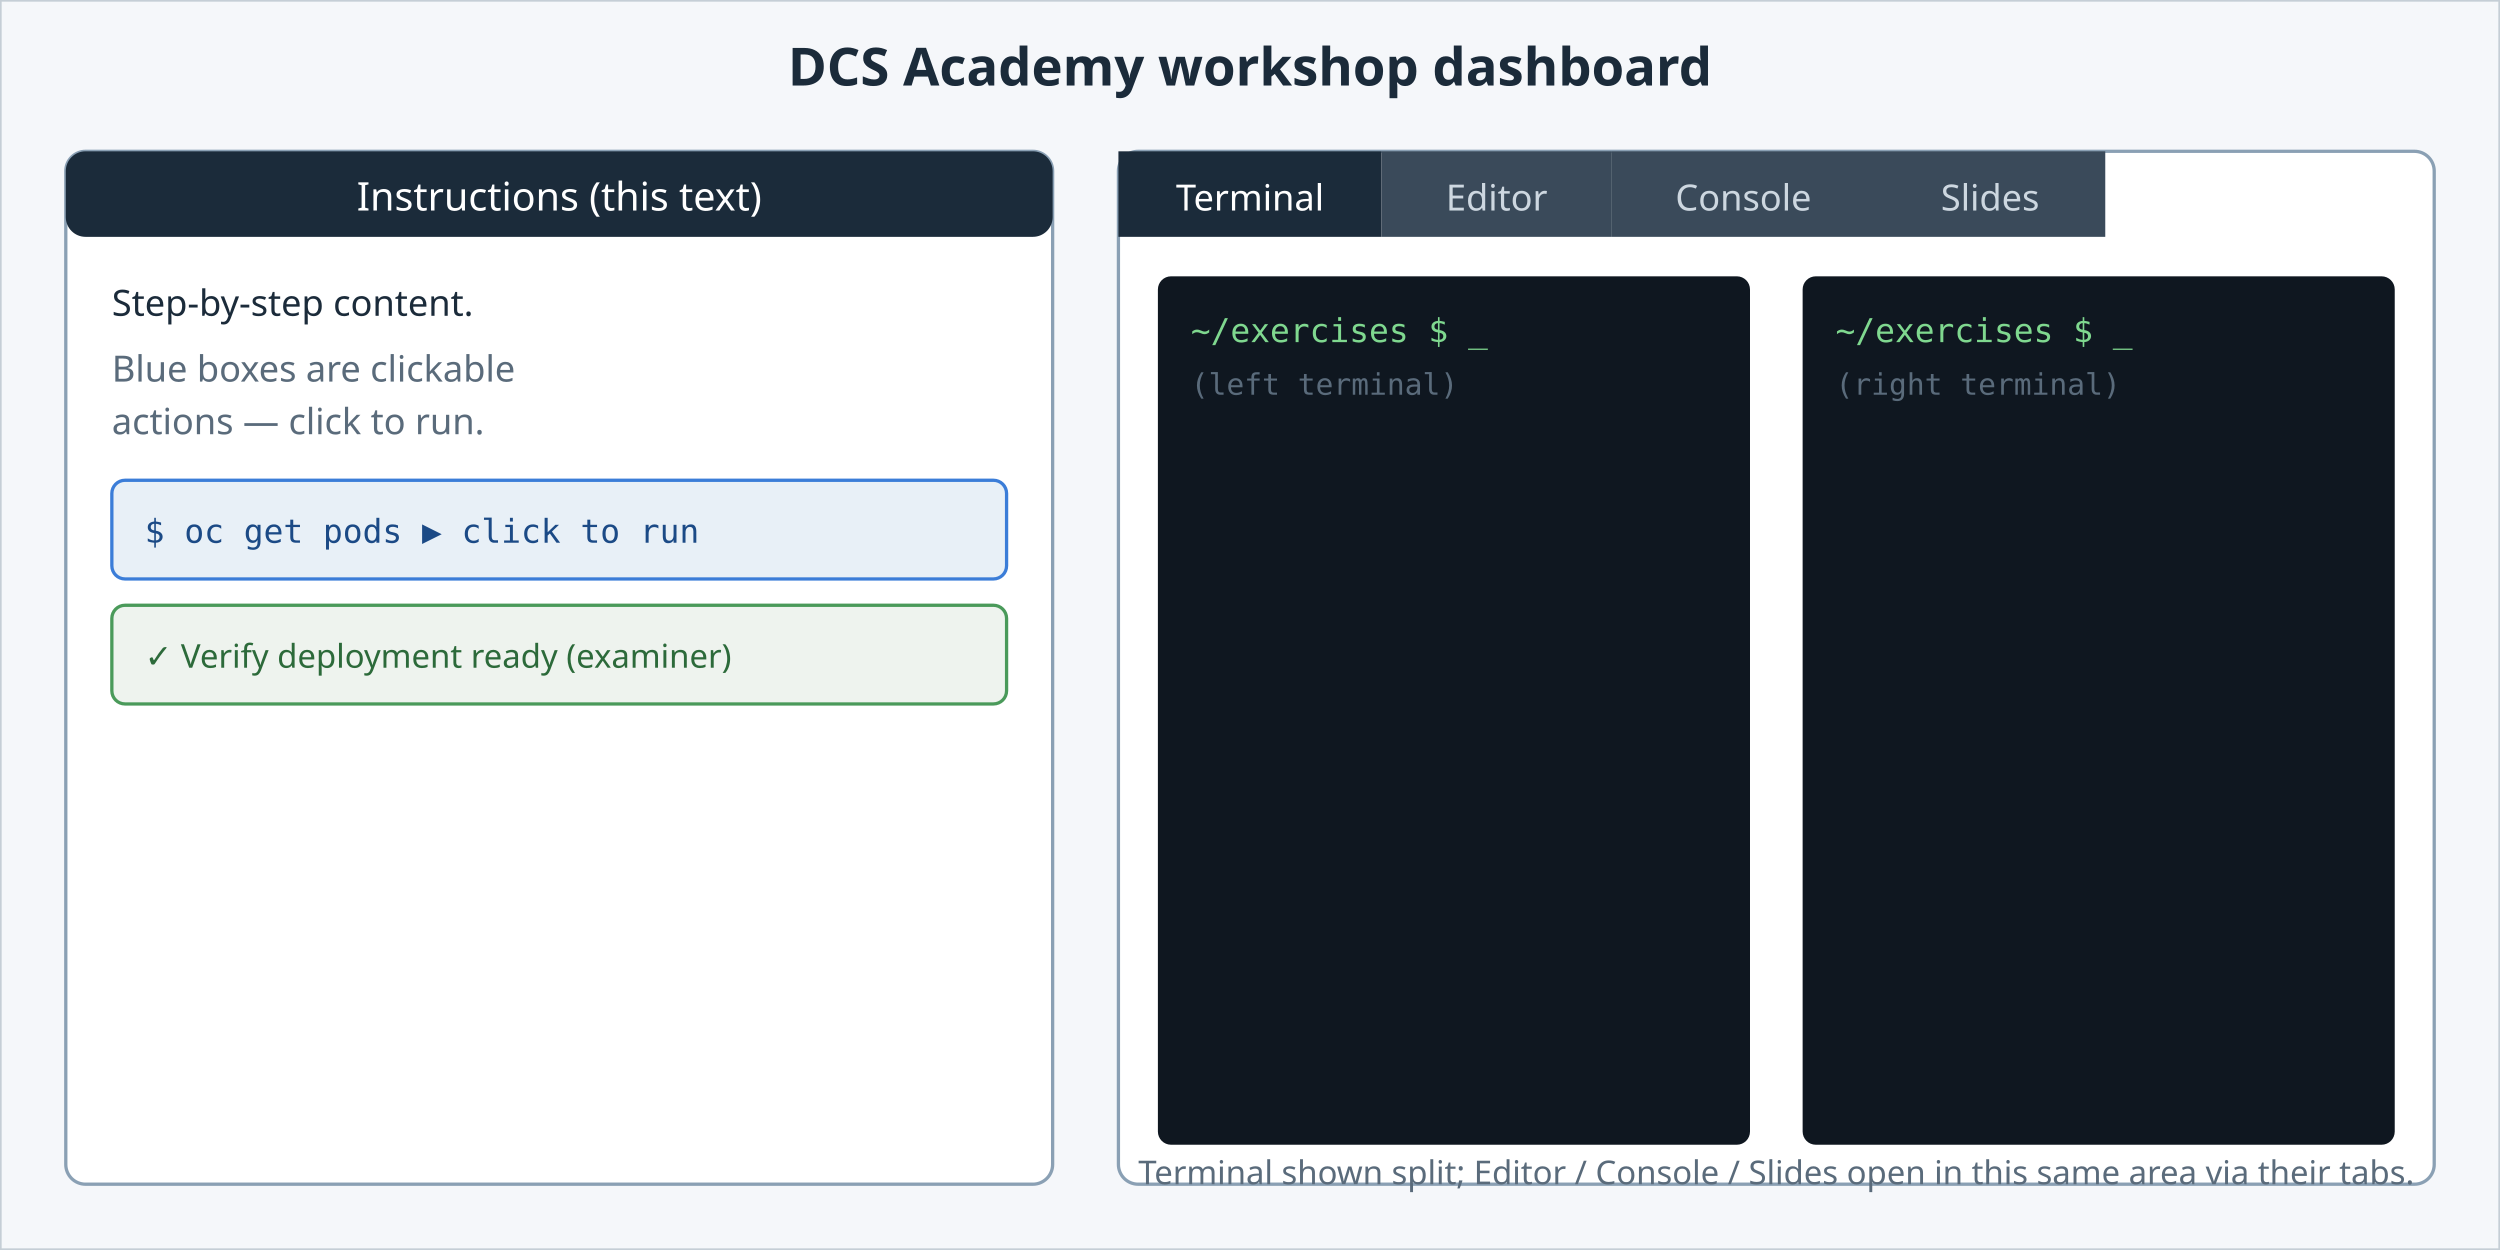
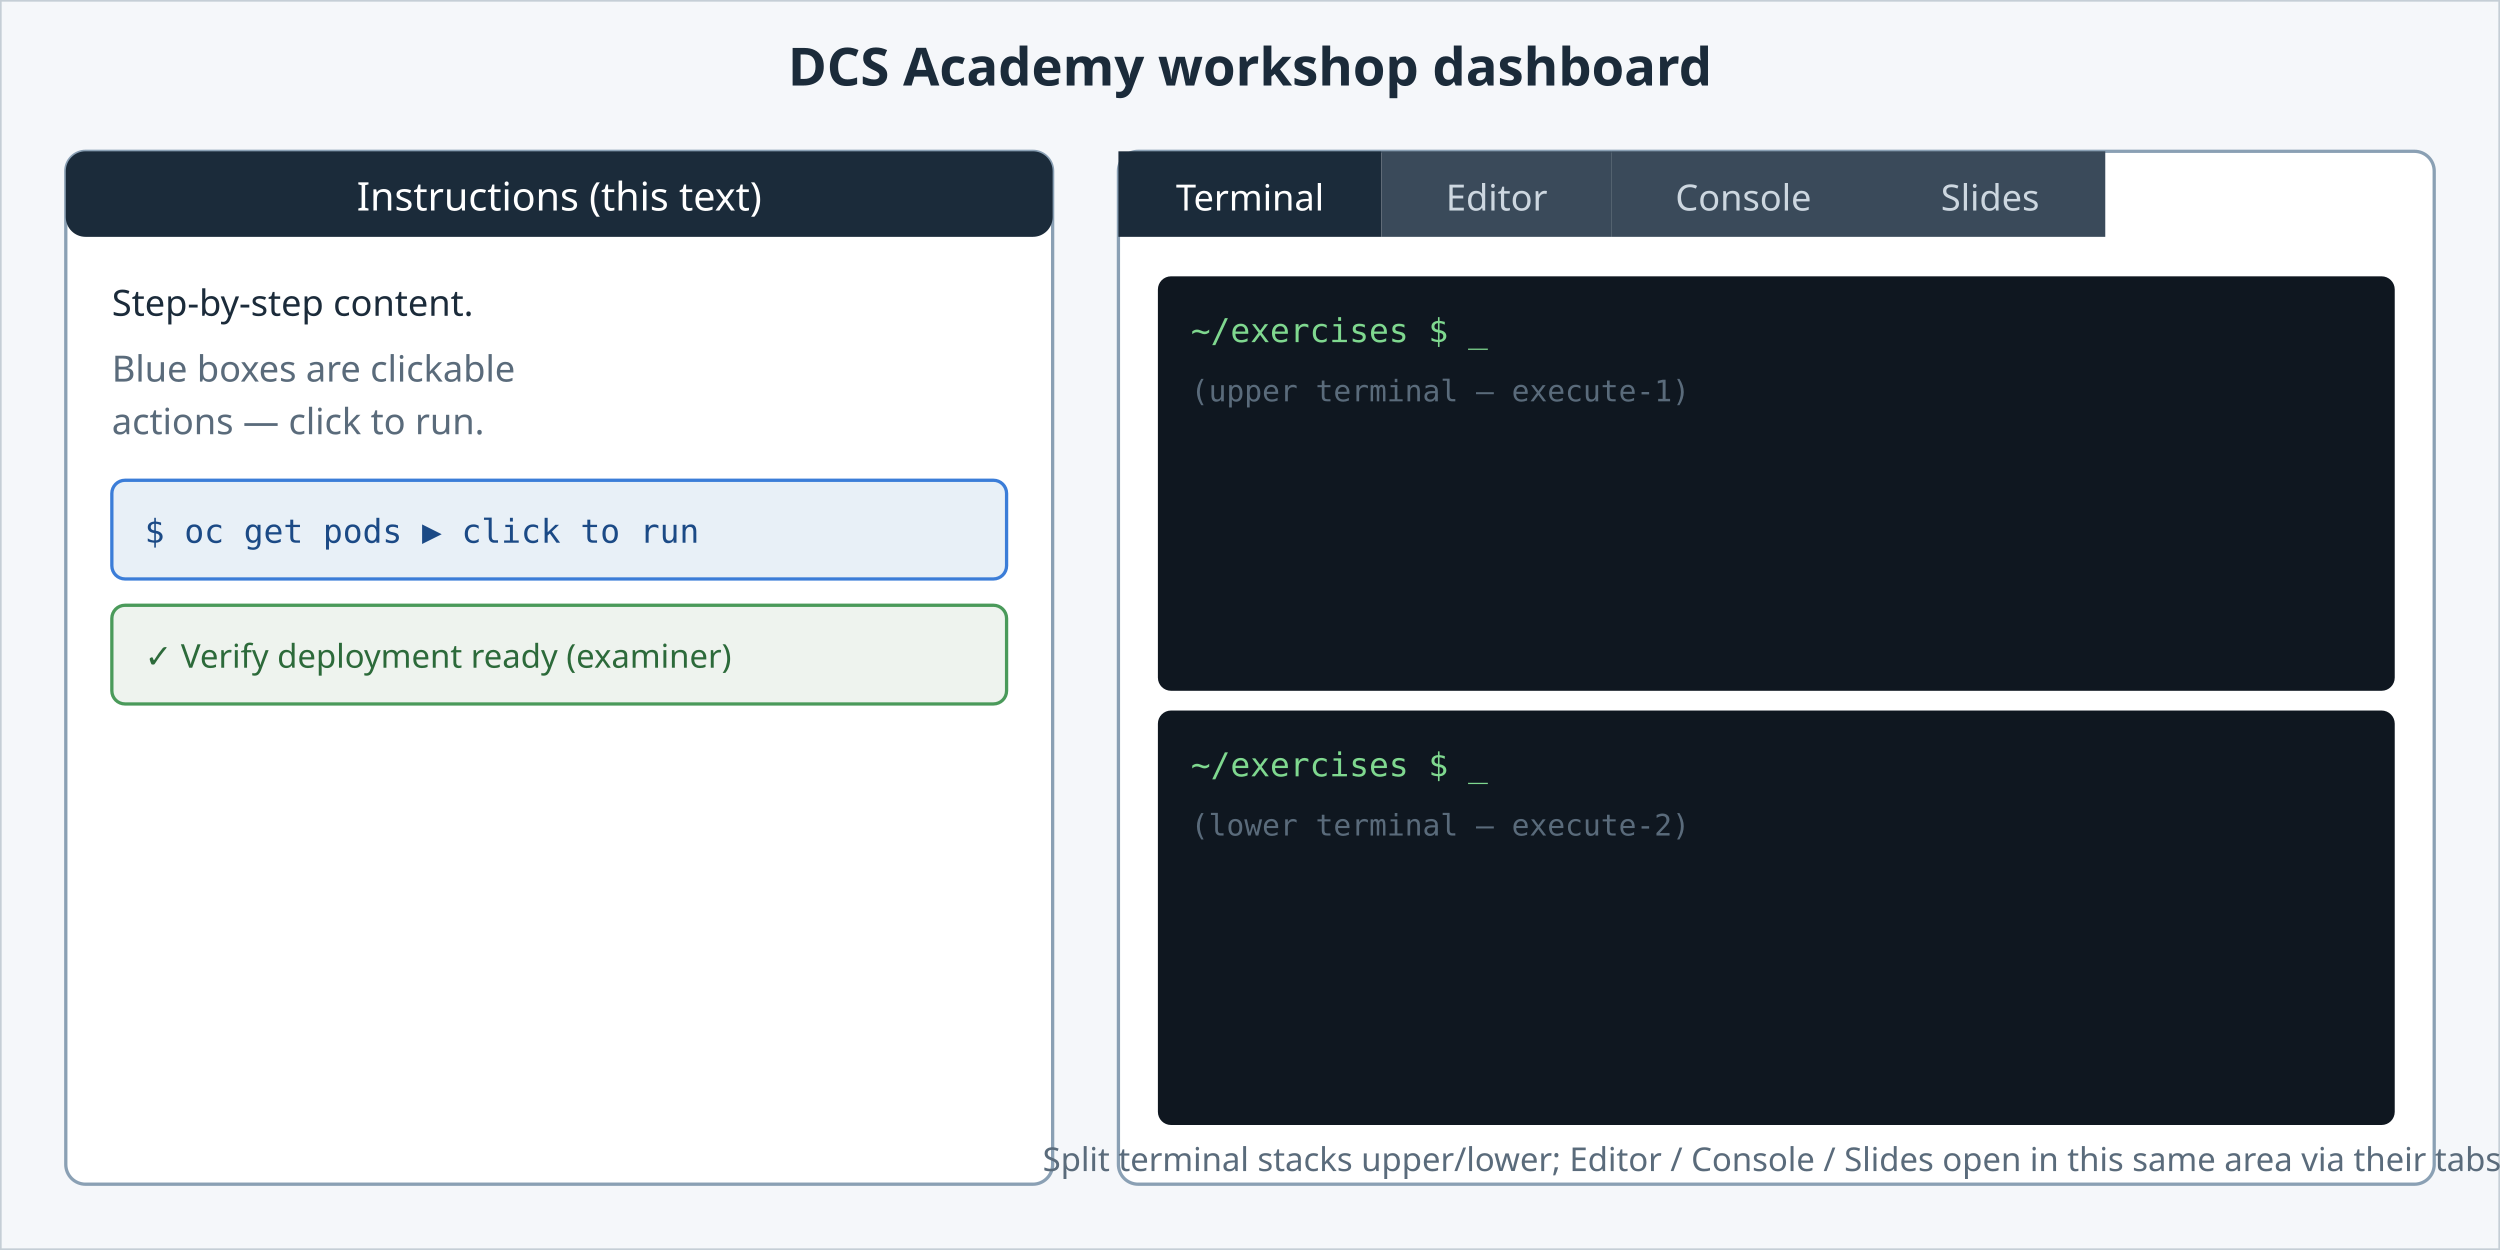
<svg xmlns="http://www.w3.org/2000/svg" viewBox="0 0 760 380" font-family="sans-serif">
  <rect x="0" y="0" width="760" height="380" fill="#f5f7fa" stroke="#c5ced6" />
  <text x="380" y="26" text-anchor="middle" font-size="16" font-weight="bold" fill="#1b2b3a">DCS Academy workshop dashboard</text>
  <rect x="20" y="46" width="300" height="314" rx="6" fill="#ffffff" stroke="#8aa0b4" />
  <rect x="20" y="46" width="300" height="26" rx="6" fill="#1b2b3a" />
  <text x="170" y="64" text-anchor="middle" font-size="12" fill="#ffffff">Instructions (this text)</text>
  <text x="34" y="96" font-size="11" fill="#1b2b3a">Step-by-step content.</text>
  <text x="34" y="116" font-size="11" fill="#5a6b7b">Blue boxes are clickable</text>
  <text x="34" y="132" font-size="11" fill="#5a6b7b">actions — click to run.</text>
  <rect x="34" y="146" width="272" height="30" rx="4" fill="#e8f0f7" stroke="#3b7dd8" />
  <text x="44" y="165" font-size="10" fill="#1b4a86" font-family="monospace">$ oc get pods   ▶ click to run</text>
  <rect x="34" y="184" width="272" height="30" rx="4" fill="#eef3ee" stroke="#4a9a5a" />
  <text x="44" y="203" font-size="10" fill="#2c6a3a">✓ Verify deployment ready (examiner)</text>
  <rect x="340" y="46" width="400" height="314" rx="6" fill="#ffffff" stroke="#8aa0b4" />
  <rect x="340" y="46" width="80" height="26" fill="#1b2b3a" />
  <text x="380" y="64" text-anchor="middle" font-size="11" fill="#ffffff">Terminal</text>
  <rect x="420" y="46" width="70" height="26" fill="#3a4a5a" />
  <text x="455" y="64" text-anchor="middle" font-size="11" fill="#cdd7e0">Editor</text>
  <rect x="490" y="46" width="80" height="26" fill="#3a4a5a" />
  <text x="530" y="64" text-anchor="middle" font-size="11" fill="#cdd7e0">Console</text>
  <rect x="570" y="46" width="70" height="26" fill="#3a4a5a" />
  <text x="605" y="64" text-anchor="middle" font-size="11" fill="#cdd7e0">Slides</text>
-   <rect x="352" y="84" width="180" height="264" rx="4" fill="#0f1720" />
+   <rect x="352" y="84" width="376" height="126" rx="4" fill="#0f1720" />
  <text x="362" y="104" font-size="10" fill="#7fd88f" font-family="monospace">~/exercises $ _</text>
-   <text x="362" y="120" font-size="9" fill="#5a6b7b" font-family="monospace">(left terminal)</text>
-   <rect x="548" y="84" width="180" height="264" rx="4" fill="#0f1720" />
-   <text x="558" y="104" font-size="10" fill="#7fd88f" font-family="monospace">~/exercises $ _</text>
-   <text x="558" y="120" font-size="9" fill="#5a6b7b" font-family="monospace">(right terminal)</text>
-   <text x="540" y="360" text-anchor="middle" font-size="10" fill="#5a6b7b">Terminal shown split; Editor / Console / Slides open in this same area via their tabs.</text>
+   <text x="362" y="122" font-size="9" fill="#5a6b7b" font-family="monospace">(upper terminal — execute-1)</text>
+   <rect x="352" y="216" width="376" height="126" rx="4" fill="#0f1720" />
+   <text x="362" y="236" font-size="10" fill="#7fd88f" font-family="monospace">~/exercises $ _</text>
+   <text x="362" y="254" font-size="9" fill="#5a6b7b" font-family="monospace">(lower terminal — execute-2)</text>
+   <text x="540" y="356" text-anchor="middle" font-size="10" fill="#5a6b7b">Split terminal stacks upper/lower; Editor / Console / Slides open in this same area via their tabs.</text>
</svg>
